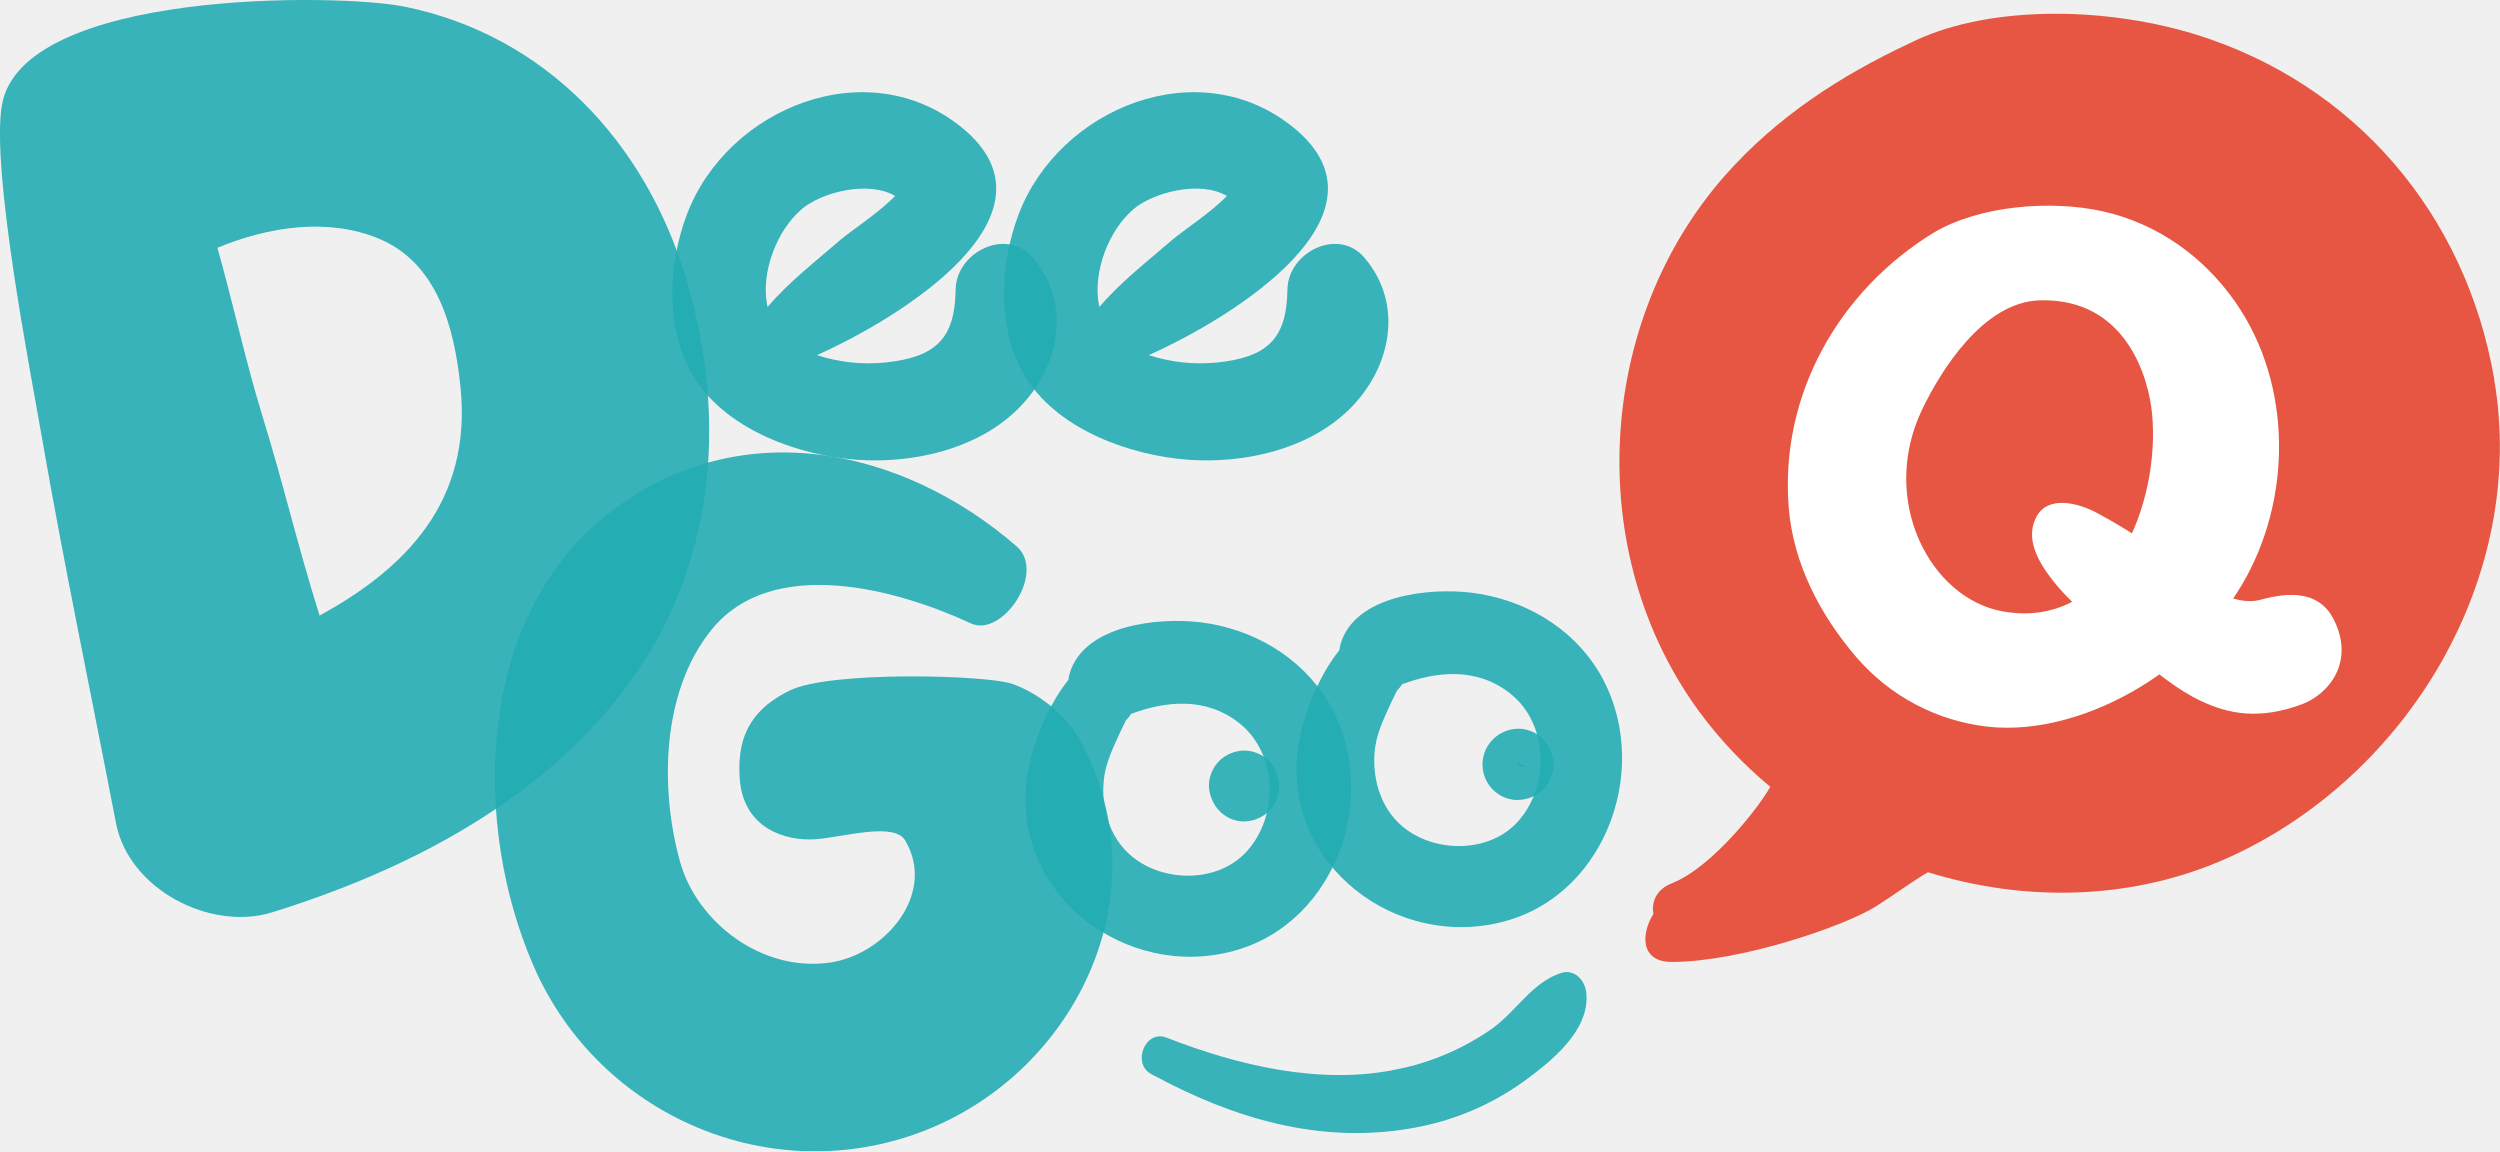
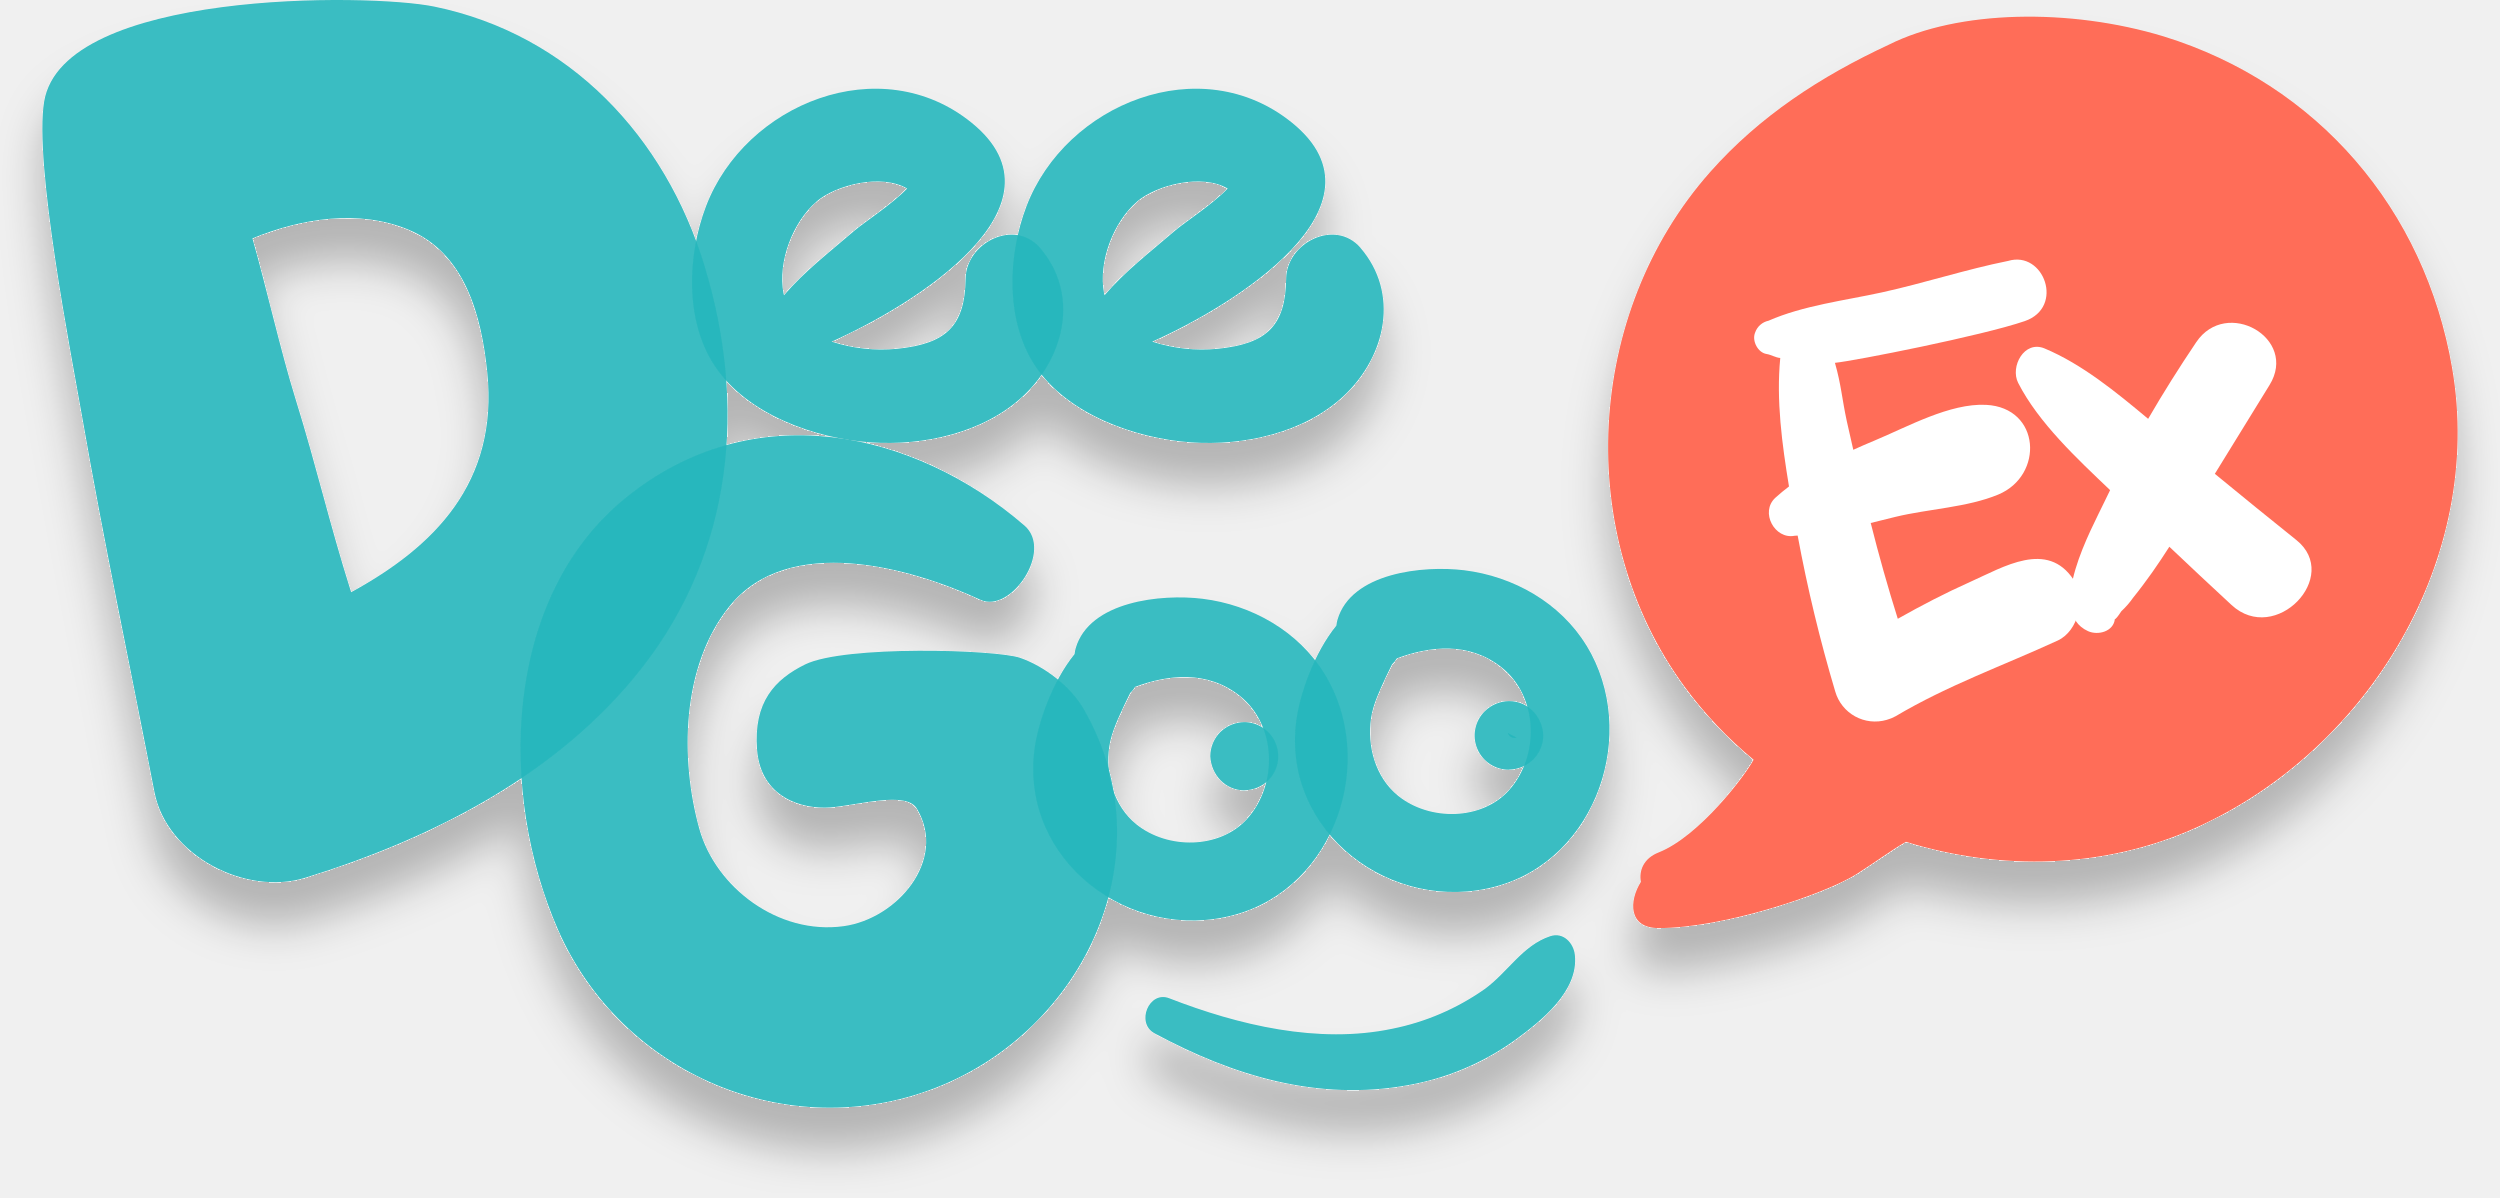
- <svg xmlns="http://www.w3.org/2000/svg" width="228" height="105" viewBox="0 0 228 105" fill="none">
-   <g clip-path="url(#clip0_5_10069)">
-     <path d="M227.477 34.596C224.898 19.536 214.757 7.636 200.211 3.132C191.321 0.418 180.761 0.622 174.233 3.912C167.797 6.918 162.024 10.689 157.331 15.992C145.544 29.355 144.352 50.388 154.942 64.862C156.821 67.417 159.005 69.732 161.446 71.753C160.683 73.226 156.312 79.039 152.453 80.565C151.05 81.119 150.589 82.282 150.792 83.346C149.65 85.173 149.588 87.73 152.465 87.73C158.701 87.73 168.252 84.463 171.134 82.633C172.895 81.51 174.483 80.323 175.83 79.546C184.797 82.327 194.652 82.12 203.366 78.152C219.612 70.745 230.553 52.606 227.466 34.585" fill="#E65642" />
-     <path opacity="0.9" d="M94.167 23.486C91.751 20.688 87.205 23.027 87.155 26.4C87.094 30.931 85.312 32.587 80.698 33.064C78.609 33.27 76.501 33.039 74.505 32.387C82.268 28.919 97.381 19.524 87.739 11.649C79.128 4.622 66.331 9.834 62.645 19.559C60.884 24.185 60.635 30.351 63.443 34.647C66.472 39.269 72.918 41.561 78.174 41.932C83.164 42.283 88.91 41.034 92.644 37.484C96.621 33.701 97.85 27.761 94.167 23.486ZM73.082 19.094C74.907 17.538 79.172 16.428 81.634 17.871C80.167 19.403 77.581 21.065 76.616 21.901C74.356 23.864 71.964 25.699 70.009 27.988C69.994 27.923 69.971 27.864 69.959 27.8C69.398 24.806 70.84 21.024 73.094 19.097" fill="#22ACB2" />
-     <path opacity="0.9" d="M124.427 23.486C122.011 20.688 117.462 23.027 117.415 26.4C117.353 30.931 115.572 32.587 110.958 33.064C108.869 33.27 106.761 33.039 104.765 32.387C112.525 28.919 127.638 19.524 117.987 11.649C109.379 4.622 96.588 9.834 92.896 19.559C91.135 24.185 90.883 30.351 93.694 34.647C96.72 39.269 103.166 41.561 108.425 41.932C113.415 42.283 119.161 41.034 122.895 37.484C126.872 33.701 128.101 27.761 124.418 23.486M103.345 19.094C105.17 17.538 109.435 16.428 111.894 17.871C110.427 19.403 107.844 21.065 106.878 21.901C104.615 23.864 102.223 25.699 100.269 27.988C100.254 27.923 100.231 27.864 100.219 27.8C99.658 24.806 101.099 21.024 103.353 19.097" fill="#22ACB2" />
-     <path opacity="0.9" d="M121.051 63.901C118.58 59.833 114.154 57.329 109.505 56.757C105.634 56.283 98.833 56.981 97.542 61.453C97.493 61.633 97.459 61.816 97.439 62.001C95.332 64.609 93.964 68.542 93.644 71.096C92.332 81.611 102.699 89.433 112.56 86.71C122.058 84.1 126.061 72.13 121.051 63.89M113.746 77.604C111.154 80.512 106.209 80.532 103.259 78.131C101.117 76.387 100.324 73.438 100.714 70.766C100.92 69.402 101.569 68.07 102.135 66.83C102.323 66.447 102.508 66.064 102.693 65.678C102.873 65.514 103.027 65.322 103.148 65.109C106.218 63.958 109.951 63.492 113.056 65.976C116.508 68.739 116.64 74.354 113.746 77.604Z" fill="#22ACB2" />
-     <path opacity="0.9" d="M145.764 61.2C143.29 57.131 138.867 54.63 134.218 54.056C130.343 53.581 123.546 54.279 122.255 58.752C122.205 58.931 122.17 59.114 122.152 59.3C120.042 61.907 118.674 65.843 118.357 68.394C117.042 78.909 127.411 86.731 137.273 84.009C146.768 81.399 150.774 69.428 145.764 61.188M138.456 74.902C135.867 77.81 130.919 77.831 127.972 75.43C125.829 73.686 125.037 70.737 125.427 68.064C125.633 66.7 126.281 65.369 126.848 64.128C127.033 63.745 127.221 63.362 127.406 62.976C127.585 62.811 127.738 62.619 127.86 62.408C130.93 61.256 134.664 60.79 137.766 63.274C141.221 66.037 141.353 71.653 138.456 74.902Z" fill="#22ACB2" />
-     <path opacity="0.9" d="M62.516 25.213C58.785 12.963 49.772 3.261 36.981 0.622C30.818 -0.648 1.946 -0.946 0.17 9.61C-0.813 15.458 2.709 33.512 3.78 39.661C5.835 51.504 8.312 63.28 10.581 75.085C11.755 81.119 19.204 84.952 24.824 83.202C36.858 79.454 48.73 73.415 56.616 63.286C65.201 52.255 66.522 38.42 62.51 25.213M29.145 56.139C27.07 49.542 25.937 44.422 23.894 37.814C22.476 33.226 21.135 27.207 19.829 22.594C24.499 20.673 29.861 19.842 34.504 21.745C39.913 23.958 41.454 29.927 41.997 35.298C43.066 45.756 36.981 51.852 29.145 56.139Z" fill="#22ACB2" />
-     <path opacity="0.9" d="M98.323 67.245C97.055 65.033 94.566 63.153 92.3 62.361C90.034 61.568 75.711 61.15 72.001 62.985C69.128 64.408 67.123 66.556 67.464 71.046C67.813 75.621 71.728 76.726 74.361 76.537C76.944 76.355 81.631 74.911 82.579 76.697C85.409 81.534 80.713 87.091 75.638 87.795C69.448 88.655 63.551 84.1 62.017 78.579C60.188 71.983 60.297 63.136 64.863 57.464C70.44 50.535 81.933 53.779 88.558 56.857C91.399 58.174 95.467 52.208 92.705 49.816C82.265 40.763 67.026 37.386 55.011 47.235C43.397 56.754 43.056 75.271 48.683 88.145C54.644 101.783 70.343 108.55 84.284 103.129C98.372 97.649 106.191 80.989 98.32 67.245" fill="#22ACB2" />
-     <path opacity="0.9" d="M104.982 97.947C112.422 101.992 120.408 104.405 128.902 102.867C132.54 102.226 135.986 100.771 138.987 98.61C141.482 96.789 145.048 93.958 144.666 90.514C144.543 89.397 143.583 88.325 142.339 88.746C139.738 89.606 138.321 92.175 136.155 93.755C133.541 95.605 130.571 96.886 127.435 97.517C120.449 98.99 112.892 97.175 106.373 94.627C104.454 93.878 103.203 96.984 104.982 97.944" fill="#22ACB2" />
-     <path opacity="0.9" d="M113.467 74.911C114.319 74.901 115.134 74.561 115.742 73.963C116.186 73.509 116.487 72.934 116.608 72.309C116.729 71.685 116.665 71.038 116.422 70.451C116.179 69.863 115.77 69.36 115.245 69.004C114.719 68.648 114.101 68.456 113.467 68.45C112.616 68.461 111.802 68.799 111.193 69.396C110.593 70.004 110.255 70.824 110.25 71.679C110.327 73.429 111.662 74.92 113.479 74.92" fill="#22ACB2" />
-     <path opacity="0.9" d="M139.178 69.923C139.008 69.975 138.825 69.959 138.667 69.876C138.51 69.794 138.391 69.654 138.335 69.484" fill="#22ACB2" />
-     <path opacity="0.9" d="M138.447 72.952C139.305 72.941 140.126 72.6 140.739 71.998C141.341 71.384 141.681 70.56 141.687 69.7C141.608 67.932 140.264 66.459 138.459 66.459C137.602 66.469 136.782 66.811 136.17 67.413C135.711 67.866 135.398 68.445 135.27 69.078C135.142 69.71 135.205 70.367 135.451 70.963C135.697 71.559 136.115 72.068 136.65 72.424C137.186 72.781 137.816 72.969 138.459 72.964" fill="#22ACB2" />
-     <path d="M203.883 27.576C200.968 23.392 196.751 20.381 191.75 19.268C187.054 18.228 180.597 18.732 176.411 21.183C167.762 26.456 162.285 35.943 163.136 46.34C163.553 51.395 165.989 56.077 169.3 59.936C172.342 63.474 176.599 65.734 181.225 66.267C186.012 66.812 191.119 65.127 195.186 62.655C199.005 60.346 202.199 57.13 204.487 53.29C209.048 45.547 209.087 35.059 203.883 27.576ZM182.71 55.77C176.033 54.618 171.337 45.612 175.302 37.339C176.948 33.907 180.831 27.529 186.047 27.39C193.872 27.181 195.958 34.405 196.272 37.758C197.03 45.868 192.598 57.476 182.71 55.77Z" fill="white" />
-     <path d="M194.723 59.78C196.569 61.212 198.539 62.897 200.675 63.904C203.317 65.165 206.084 65.634 209.885 64.249C212.404 63.33 214.819 60.328 212.806 56.436C211.259 53.449 207.845 54.253 206.09 54.713C204.238 55.199 201.744 54.023 199.607 52.338C197.032 50.257 194.273 48.418 191.363 46.843C189.502 45.815 186.76 45.167 185.719 47.138C184.712 49.05 185.768 51.086 187.168 52.88C189.229 55.529 193.059 58.489 194.723 59.78Z" fill="white" />
+ <svg xmlns="http://www.w3.org/2000/svg" width="236" height="113" viewBox="0 0 236 113" fill="none">
+   <g filter="url(#filter0_d_330_994)">
+     <path opacity="0.9" d="M98.168 23.389C95.752 20.602 91.206 22.931 91.156 26.291C91.094 30.803 89.313 32.452 84.699 32.927C82.61 33.132 80.502 32.903 78.506 32.252C86.269 28.799 101.382 19.443 91.74 11.601C83.129 4.603 70.332 9.793 66.646 19.478C64.885 24.084 64.635 30.225 67.444 34.503C70.473 39.106 76.918 41.389 82.175 41.758C87.164 42.108 92.911 40.864 96.644 37.328C100.621 33.561 101.851 27.646 98.168 23.389ZM77.083 19.015C78.908 17.465 83.173 16.359 85.635 17.797C84.168 19.323 81.582 20.977 80.617 21.811C78.356 23.765 75.965 25.593 74.01 27.872C73.995 27.808 73.972 27.749 73.96 27.684C73.399 24.703 74.84 20.936 77.094 19.018" fill="#26B7BC" />
+     <path opacity="0.9" d="M128.427 23.389C126.012 20.602 121.462 22.931 121.415 26.291C121.354 30.803 119.572 32.452 114.958 32.927C112.87 33.132 110.761 32.903 108.766 32.252C116.526 28.799 131.638 19.443 121.988 11.601C113.379 4.603 100.589 9.793 96.897 19.478C95.135 24.084 94.883 30.225 97.695 34.503C100.721 39.106 107.166 41.389 112.426 41.758C117.415 42.108 123.162 40.864 126.895 37.328C130.872 33.561 132.102 27.646 128.418 23.389M107.345 19.015C109.171 17.465 113.435 16.359 115.895 17.797C114.427 19.323 111.844 20.977 110.879 21.811C108.616 23.765 106.224 25.593 104.269 27.872C104.254 27.808 104.231 27.749 104.219 27.684C103.659 24.703 105.1 20.936 107.354 19.018" fill="#26B7BC" />
+     <path opacity="0.9" d="M125.052 63.637C122.581 59.586 118.155 57.092 113.506 56.522C109.634 56.05 102.834 56.745 101.543 61.199C101.494 61.378 101.46 61.56 101.44 61.745C99.333 64.341 97.965 68.258 97.645 70.802C96.333 81.273 106.699 89.063 116.561 86.352C126.059 83.752 130.062 71.832 125.052 63.626M117.747 77.283C115.155 80.179 110.21 80.199 107.26 77.808C105.118 76.071 104.325 73.134 104.715 70.473C104.921 69.115 105.569 67.789 106.136 66.553C106.324 66.172 106.509 65.791 106.694 65.406C106.874 65.243 107.028 65.052 107.149 64.84C110.219 63.693 113.952 63.229 117.057 65.703C120.509 68.455 120.641 74.047 117.747 77.283Z" fill="#26B7BC" />
+     <path opacity="0.9" d="M149.765 60.947C147.291 56.895 142.868 54.404 138.219 53.832C134.344 53.36 127.547 54.055 126.256 58.509C126.206 58.687 126.171 58.87 126.153 59.054C124.043 61.651 122.675 65.571 122.358 68.111C121.043 78.583 131.412 86.372 141.274 83.661C150.769 81.062 154.775 69.141 149.765 60.935M142.457 74.593C139.868 77.488 134.92 77.509 131.973 75.118C129.83 73.381 129.038 70.444 129.428 67.783C129.634 66.424 130.282 65.098 130.849 63.863C131.034 63.482 131.222 63.1 131.406 62.716C131.585 62.551 131.739 62.36 131.861 62.15C134.931 61.002 138.665 60.539 141.767 63.012C145.221 65.764 145.354 71.356 142.457 74.593Z" fill="#26B7BC" />
+     <path opacity="0.9" d="M66.516 25.108C62.786 12.909 53.773 3.248 40.982 0.619C34.819 -0.646 5.947 -0.942 4.171 9.57C3.188 15.394 6.71 33.373 7.781 39.496C9.836 51.291 12.313 63.018 14.582 74.774C15.756 80.782 23.205 84.6 28.825 82.857C40.859 79.125 52.731 73.11 60.617 63.023C69.202 52.039 70.523 38.261 66.511 25.108M33.146 55.906C31.07 49.337 29.938 44.238 27.895 37.657C26.477 33.089 25.136 27.095 23.83 22.5C28.5 20.587 33.862 19.76 38.505 21.655C43.914 23.859 45.455 29.803 45.998 35.151C47.066 45.567 40.982 51.637 33.146 55.906Z" fill="#26B7BC" />
+     <path opacity="0.9" d="M102.324 66.967C101.056 64.763 98.567 62.892 96.301 62.102C94.035 61.313 79.713 60.896 76.003 62.724C73.129 64.141 71.125 66.28 71.465 70.751C71.814 75.308 75.73 76.408 78.362 76.22C80.945 76.038 85.632 74.601 86.58 76.379C89.41 81.196 84.714 86.73 79.639 87.431C73.449 88.287 67.553 83.752 66.018 78.254C64.189 71.684 64.298 62.874 68.865 57.226C74.441 50.325 85.935 53.556 92.559 56.622C95.4 57.933 99.468 51.992 96.706 49.61C86.266 40.594 71.028 37.231 59.012 47.039C47.398 56.519 47.058 74.959 52.684 87.78C58.645 101.361 74.344 108.1 88.286 102.702C102.374 97.245 110.192 80.653 102.321 66.967" fill="#26B7BC" />
+     <path opacity="0.9" d="M108.982 97.541C116.423 101.569 124.409 103.972 132.903 102.441C136.54 101.802 139.987 100.353 142.987 98.201C145.482 96.388 149.048 93.569 148.666 90.139C148.543 89.027 147.583 87.959 146.339 88.378C143.739 89.235 142.321 91.793 140.155 93.366C137.541 95.208 134.571 96.485 131.435 97.113C124.45 98.58 116.892 96.772 110.374 94.234C108.454 93.489 107.204 96.582 108.982 97.538" fill="#26B7BC" />
+     <path opacity="0.9" d="M117.468 74.601C118.319 74.591 119.134 74.252 119.742 73.656C120.187 73.204 120.488 72.632 120.609 72.01C120.73 71.388 120.665 70.744 120.422 70.159C120.18 69.574 119.77 69.073 119.245 68.719C118.72 68.364 118.101 68.172 117.468 68.167C116.617 68.178 115.802 68.515 115.193 69.109C114.594 69.715 114.256 70.531 114.251 71.383C114.327 73.125 115.663 74.61 117.479 74.61" fill="#26B7BC" />
+     <path opacity="0.9" d="M143.178 69.633C143.009 69.685 142.825 69.668 142.668 69.587C142.51 69.505 142.391 69.365 142.336 69.196" fill="#26B7BC" />
+     <path opacity="0.9" d="M142.448 72.65C143.306 72.639 144.126 72.299 144.74 71.699C145.342 71.089 145.682 70.268 145.688 69.411C145.609 67.651 144.264 66.184 142.459 66.184C141.602 66.194 140.782 66.534 140.17 67.134C139.712 67.585 139.399 68.162 139.271 68.792C139.143 69.422 139.206 70.075 139.452 70.669C139.698 71.263 140.115 71.77 140.651 72.125C141.187 72.48 141.817 72.667 142.459 72.662" fill="#26B7BC" />
+     <g clip-path="url(#clip0_330_994)">
+       <path d="M231.479 34.741C228.91 19.757 218.773 7.921 204.252 3.437C195.375 0.74 184.831 0.944 178.31 4.217C171.883 7.205 166.119 10.95 161.432 16.245C149.663 29.536 148.473 50.453 159.049 64.858C160.924 67.4 163.104 69.704 165.54 71.716C164.781 73.17 160.414 78.96 156.561 80.476C155.159 81.029 154.702 82.19 154.903 83.246C153.765 85.062 153.701 87.61 156.576 87.61C162.802 87.61 172.34 84.36 175.217 82.539C176.984 81.422 178.56 80.24 179.919 79.467C188.869 82.234 198.712 82.03 207.411 78.082C223.635 70.712 234.563 52.664 231.479 34.741Z" fill="#FF6D58" />
+       <path d="M186.009 54.921C183.661 55.969 181.38 57.153 179.151 58.413C178.214 55.433 177.362 52.419 176.596 49.37C177.385 49.181 178.167 48.983 178.947 48.788C182.037 48.04 185.715 47.901 188.633 46.687C192.971 44.883 192.645 38.477 187.484 38.218C184.071 38.046 180.059 40.295 176.96 41.587C176.287 41.866 175.617 42.157 174.95 42.46C174.743 41.558 174.533 40.656 174.336 39.751C173.885 37.662 173.809 36.312 173.218 34.252C175.101 34.063 187.155 31.683 191.138 30.312C194.921 29.012 192.948 23.62 189.57 24.63C185.572 25.433 181.644 26.725 177.641 27.604C174.176 28.363 170.227 28.837 166.945 30.277C166.656 30.338 166.388 30.474 166.167 30.669C165.945 30.865 165.778 31.115 165.683 31.395L165.656 31.468C165.395 32.209 165.947 33.289 166.762 33.417C167.19 33.484 167.62 33.76 168.057 33.795C167.667 37.801 168.22 41.889 168.88 45.922C168.438 46.26 168.007 46.612 167.591 46.99C166.122 48.343 167.53 50.941 169.407 50.577L169.698 50.557C170.62 55.528 171.806 60.446 173.25 65.291C173.393 65.784 173.633 66.245 173.954 66.646C174.275 67.047 174.672 67.381 175.123 67.629C175.573 67.876 176.068 68.033 176.579 68.089C177.09 68.145 177.607 68.1 178.101 67.956C178.391 67.877 178.672 67.763 178.936 67.618C183.882 64.683 189.07 62.85 194.243 60.47C196.224 59.556 196.911 56.478 195.75 54.729C193.259 50.967 189.151 53.516 186.009 54.921Z" fill="white" />
+       <path d="M216.774 50.978C214.193 48.916 211.636 46.824 209.081 44.729C210.803 41.938 212.524 39.145 214.242 36.352C216.98 31.927 210.169 28.063 207.321 32.308C205.732 34.668 204.213 37.077 202.785 39.538C199.756 37.007 196.541 34.374 193.014 32.896C191.08 32.084 189.738 34.624 190.515 36.146C192.438 39.911 196.084 43.303 199.194 46.268C199.017 46.632 198.834 46.998 198.662 47.362C197.478 49.87 193.058 57.764 197.114 59.582C198.074 60.01 199.511 59.608 199.642 58.447C199.721 58.447 199.933 58.2 200.253 57.703C200.67 57.317 201.043 56.888 201.368 56.422C201.99 55.654 202.596 54.837 203.169 54.031C203.742 53.225 204.26 52.43 204.786 51.613C206.726 53.452 208.682 55.284 210.655 57.109C214.801 60.947 221.054 54.397 216.774 50.978Z" fill="white" />
+     </g>
  </g>
  <defs>
-     <clipPath id="clip0_5_10069">
-       <rect width="228" height="105" fill="white" />
+     <filter id="filter0_d_330_994" x="0" y="0" width="236" height="112.565" filterUnits="userSpaceOnUse" color-interpolation-filters="sRGB">
+       <feFlood flood-opacity="0" result="BackgroundImageFix" />
+       <feColorMatrix in="SourceAlpha" type="matrix" values="0 0 0 0 0 0 0 0 0 0 0 0 0 0 0 0 0 0 127 0" result="hardAlpha" />
+       <feOffset dy="4" />
+       <feGaussianBlur stdDeviation="2" />
+       <feComposite in2="hardAlpha" operator="out" />
+       <feColorMatrix type="matrix" values="0 0 0 0 0 0 0 0 0 0 0 0 0 0 0 0 0 0 0.25 0" />
+       <feBlend mode="normal" in2="BackgroundImageFix" result="effect1_dropShadow_330_994" />
+       <feBlend mode="normal" in="SourceGraphic" in2="effect1_dropShadow_330_994" result="shape" />
+     </filter>
+     <clipPath id="clip0_330_994">
+       <rect width="80.193" height="86.035" fill="white" transform="translate(151.807 1.57227)" />
    </clipPath>
  </defs>
</svg>
